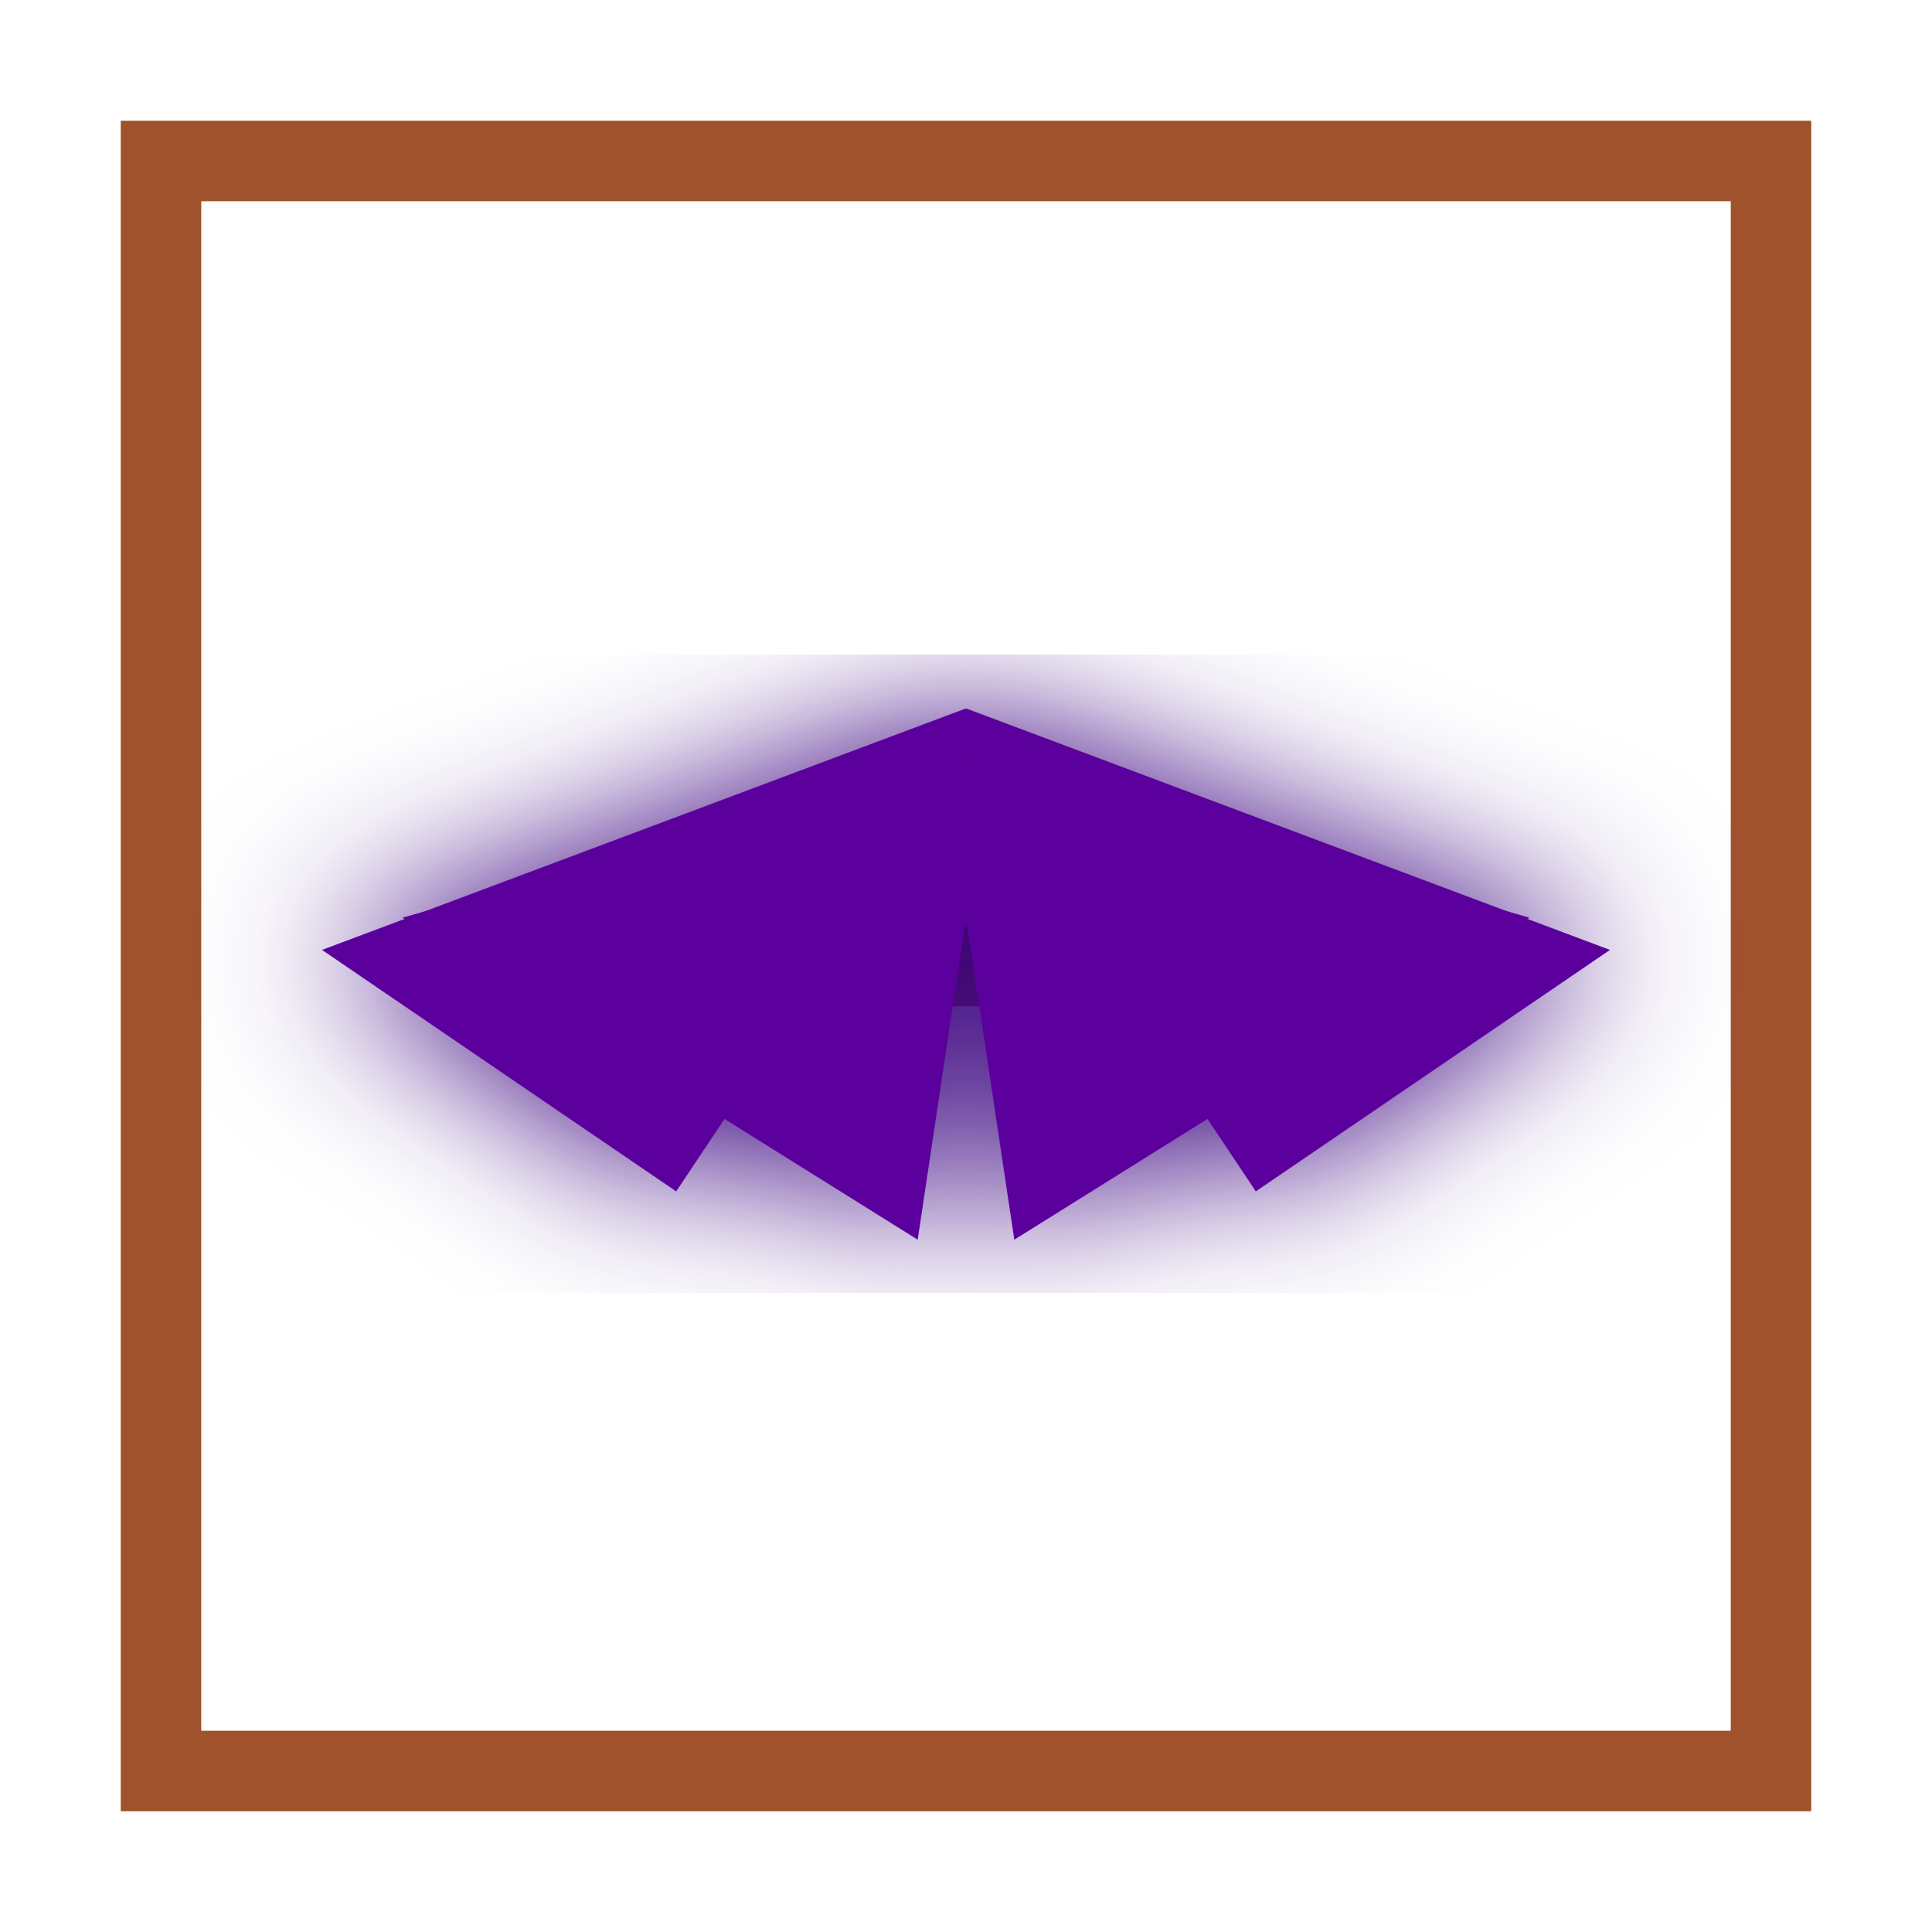
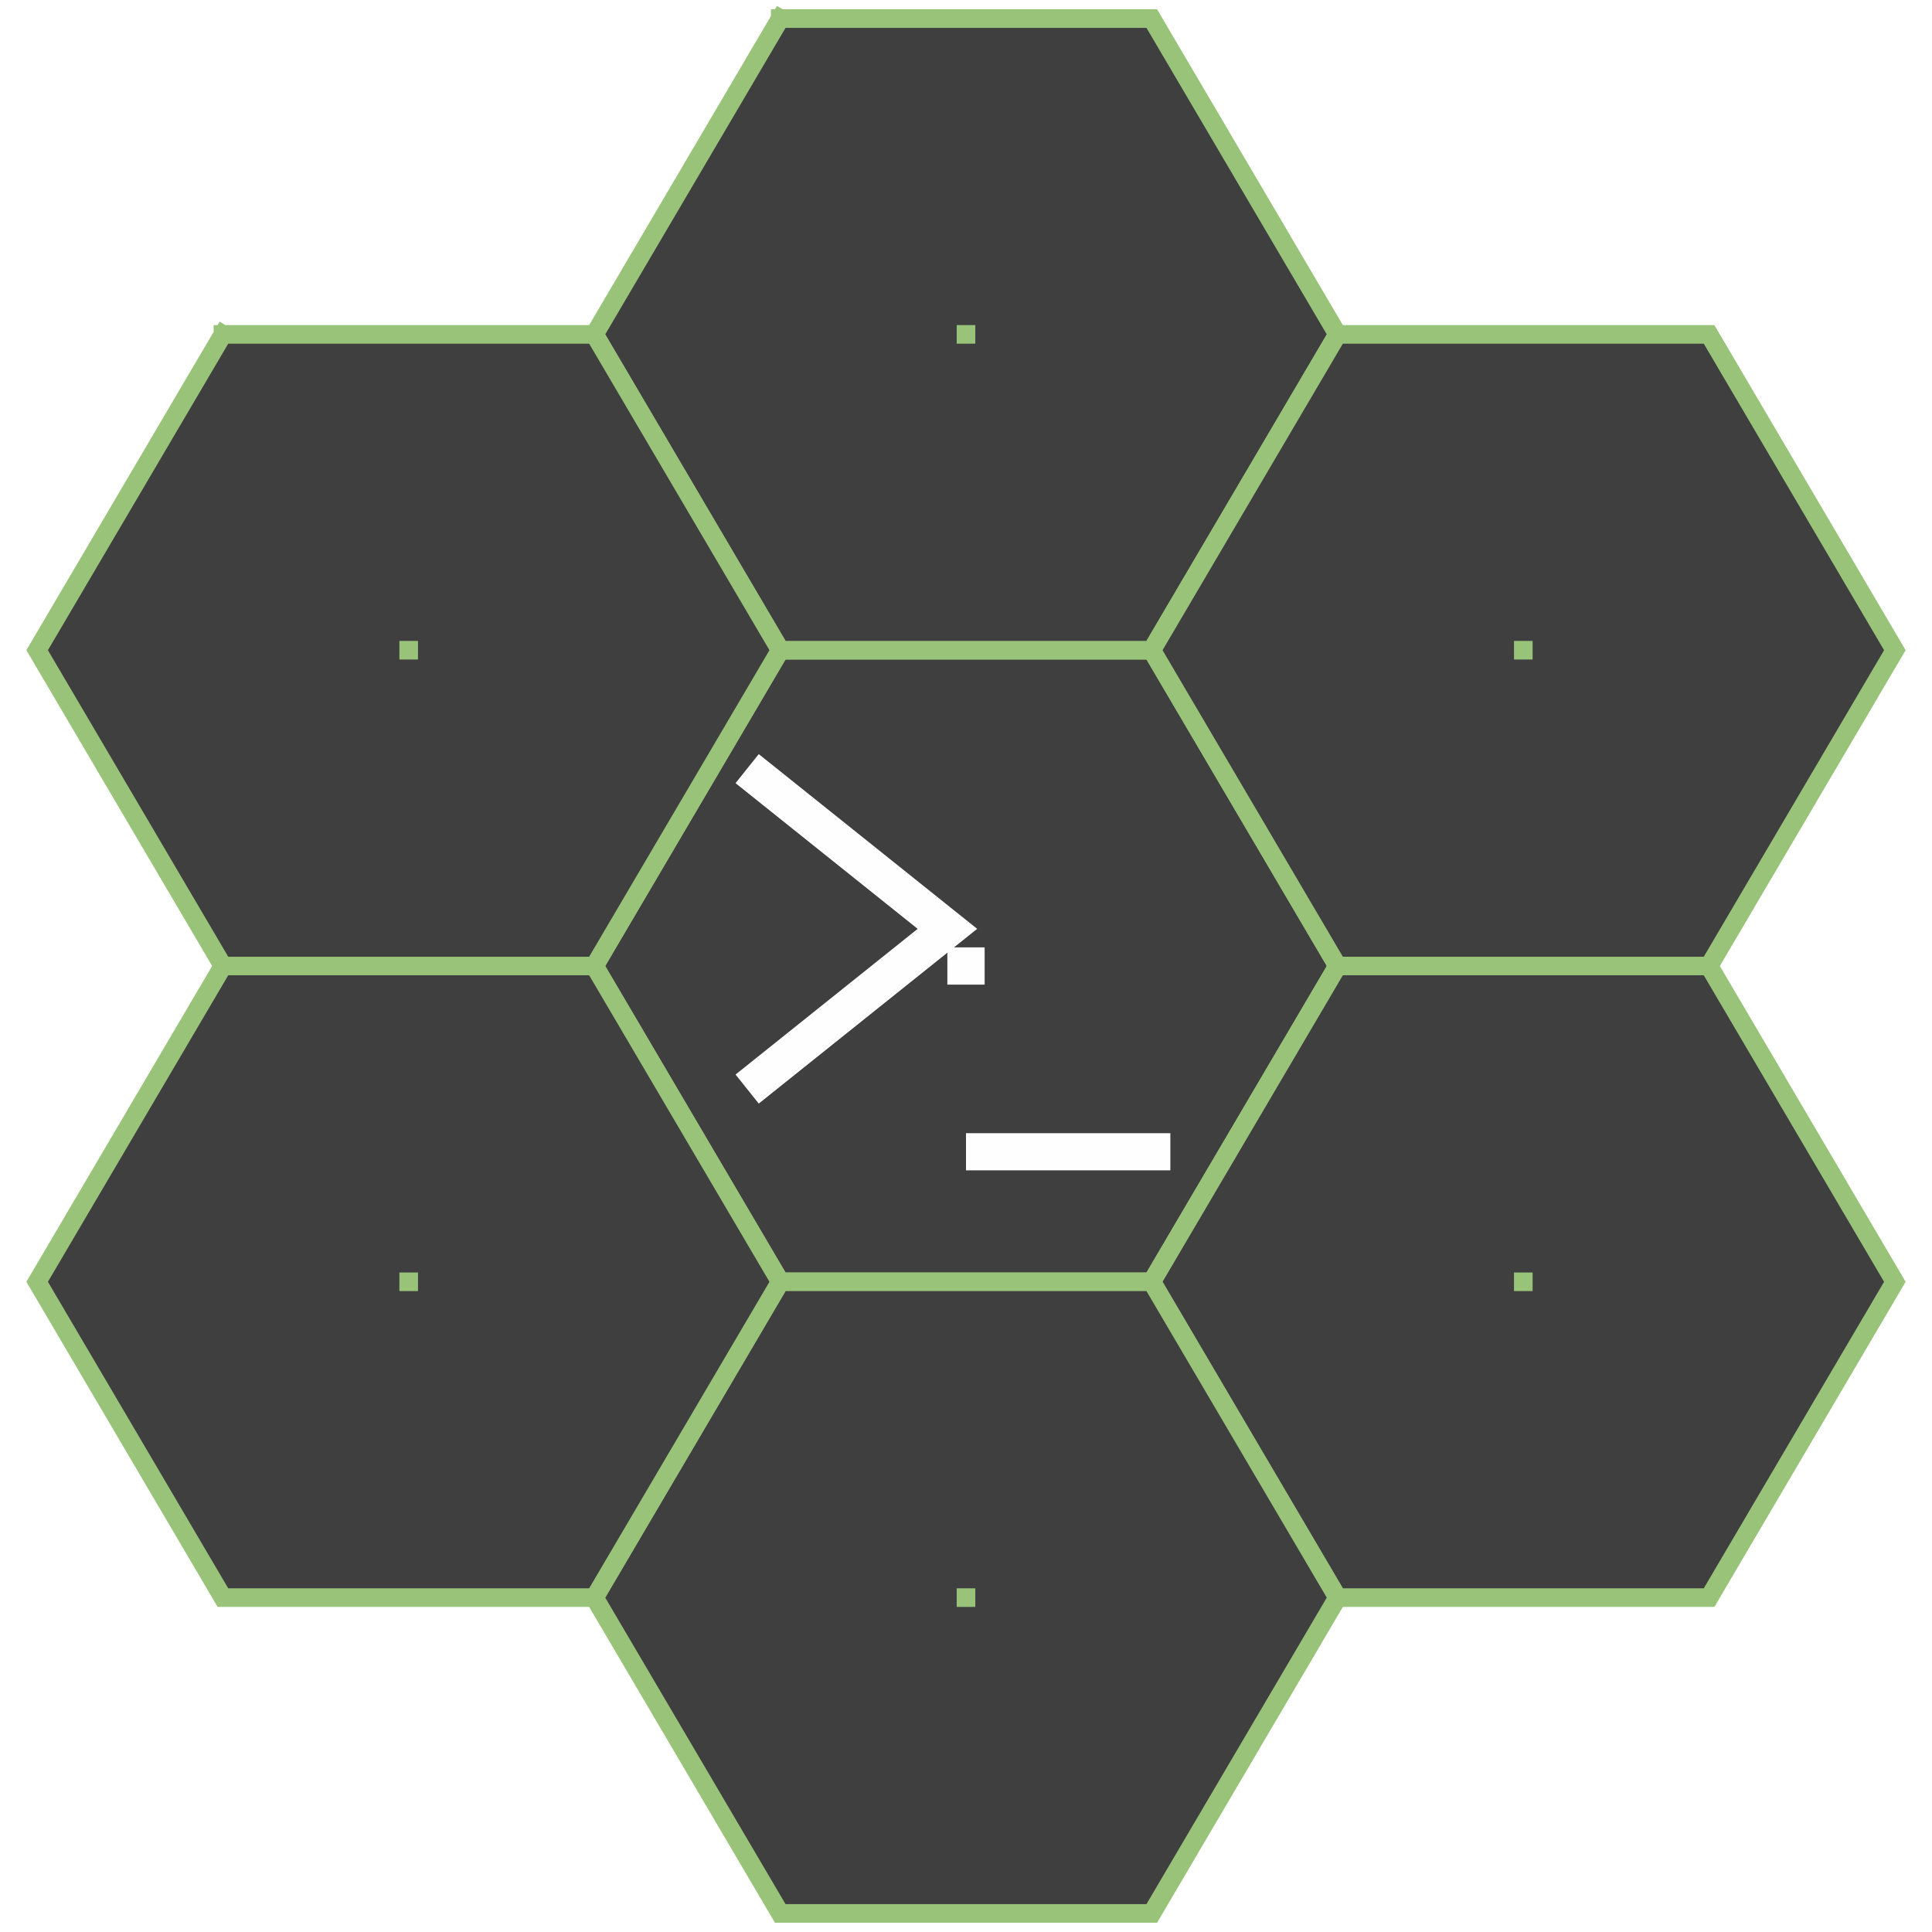
- <svg xmlns="http://www.w3.org/2000/svg" width="120" height="120" viewBox="0 0 120 120">
-   <g id="group-frame" stroke-linecap="square" stroke-miterlimit="100" stroke="Sienna" stroke-width="5" fill="none">
-     <path id="frame" d="M60,60 m-50,-50 l100,0 l0,100 l-100,0 l0,-100" />
+ <svg xmlns="http://www.w3.org/2000/svg" width="104" height="104" viewBox="0 0 104 104">
+   <g id="group-hive" stroke-linecap="square" stroke-miterlimit="100" stroke="#98C379" stroke-width="1" fill="#3f3f3f">
+     <path id="hive-center" d="M52,52 m-10,-17 l20,0 l10,17 l-10,17 l-20,0 l-10,-17 l10,-17" transform="translate(0,0)" />
+     <path id="hive-t" d="M52,52 m-10,-17 l20,0 l10,17 l-10,17 l-20,0 l-10,-17 l10,-17" transform="translate(0,-34)" />
+     <path id="hive-rt" d="M52,52 m-10,-17 l20,0 l10,17 l-10,17 l-20,0 l-10,-17 l10,-17" transform="translate(30,-17)" />
+     <path id="hive-rb" d="M52,52 m-10,-17 l20,0 l10,17 l-10,17 l-20,0 l-10,-17 l10,-17" transform="translate(30,17)" />
+     <path id="hive-b" d="M52,52 m-10,-17 l20,0 l10,17 l-10,17 l-20,0 l-10,-17 l10,-17" transform="translate(0,34)" />
+     <path id="hive-lt" d="M52,52 m-10,-17 l20,0 l10,17 l-10,17 l-20,0 l-10,-17 l10,-17" transform="translate(-30,-17)" />
+     <path id="hive-lb" d="M52,52 m-10,-17 l20,0 l10,17 l-10,17 l-20,0 l-10,-17 l10,-17" transform="translate(-30,17)" />
  </g>
-   <g id="group-moth" stroke-linecap="square" stroke-miterlimit="100" stroke="none" stroke-width="0" fill="#5C009D" filter="url(#filter-light)">
-     <path id="moth-wing-rb" d="M60,60 m0,-13 l35,10 l-32,20 l-3,-20 z" />
-     <path id="moth-wing-lb" d="M60,60 m0,-13 l-35,10 l32,20 l3,-20 z" />
-     <path id="moth-wing-rt" d="M60,60 m0,-16 l40,15 l-22,15 l-18,-27 z" />
-     <path id="moth-wing-lt" d="M60,60 m0,-16 l-40,15 l22,15 l18,-27 z" />
+   <g id="group-cmd" stroke-linecap="square" stroke-miterlimit="100" stroke="#fefefe" stroke-width="2">
+     <path id="cmd-prompt" d="M52,52 m-11,-10 l10,8 l-10,8" fill="none" />
+     <path id="cmd-input &gt;_" d="M52,52 m1,10 l10,0 l-10,0" fill="none" />
  </g>
-   <defs>
-     <filter id="filter-light">
-       <feColorMatrix result="colorOut" in="SourceGraphic" values="0.361 0 0 0 0                              0 0 0 0 0                              0 0 0.616 0 0                              0 0 0 1 0" />
-       <feGaussianBlur result="blurOut" in="colorOut" stdDeviation="5" />
-       <feBlend in="SourceGraphic" in2="blurOut" mode="normal" />
-     </filter>
-   </defs>
</svg>
